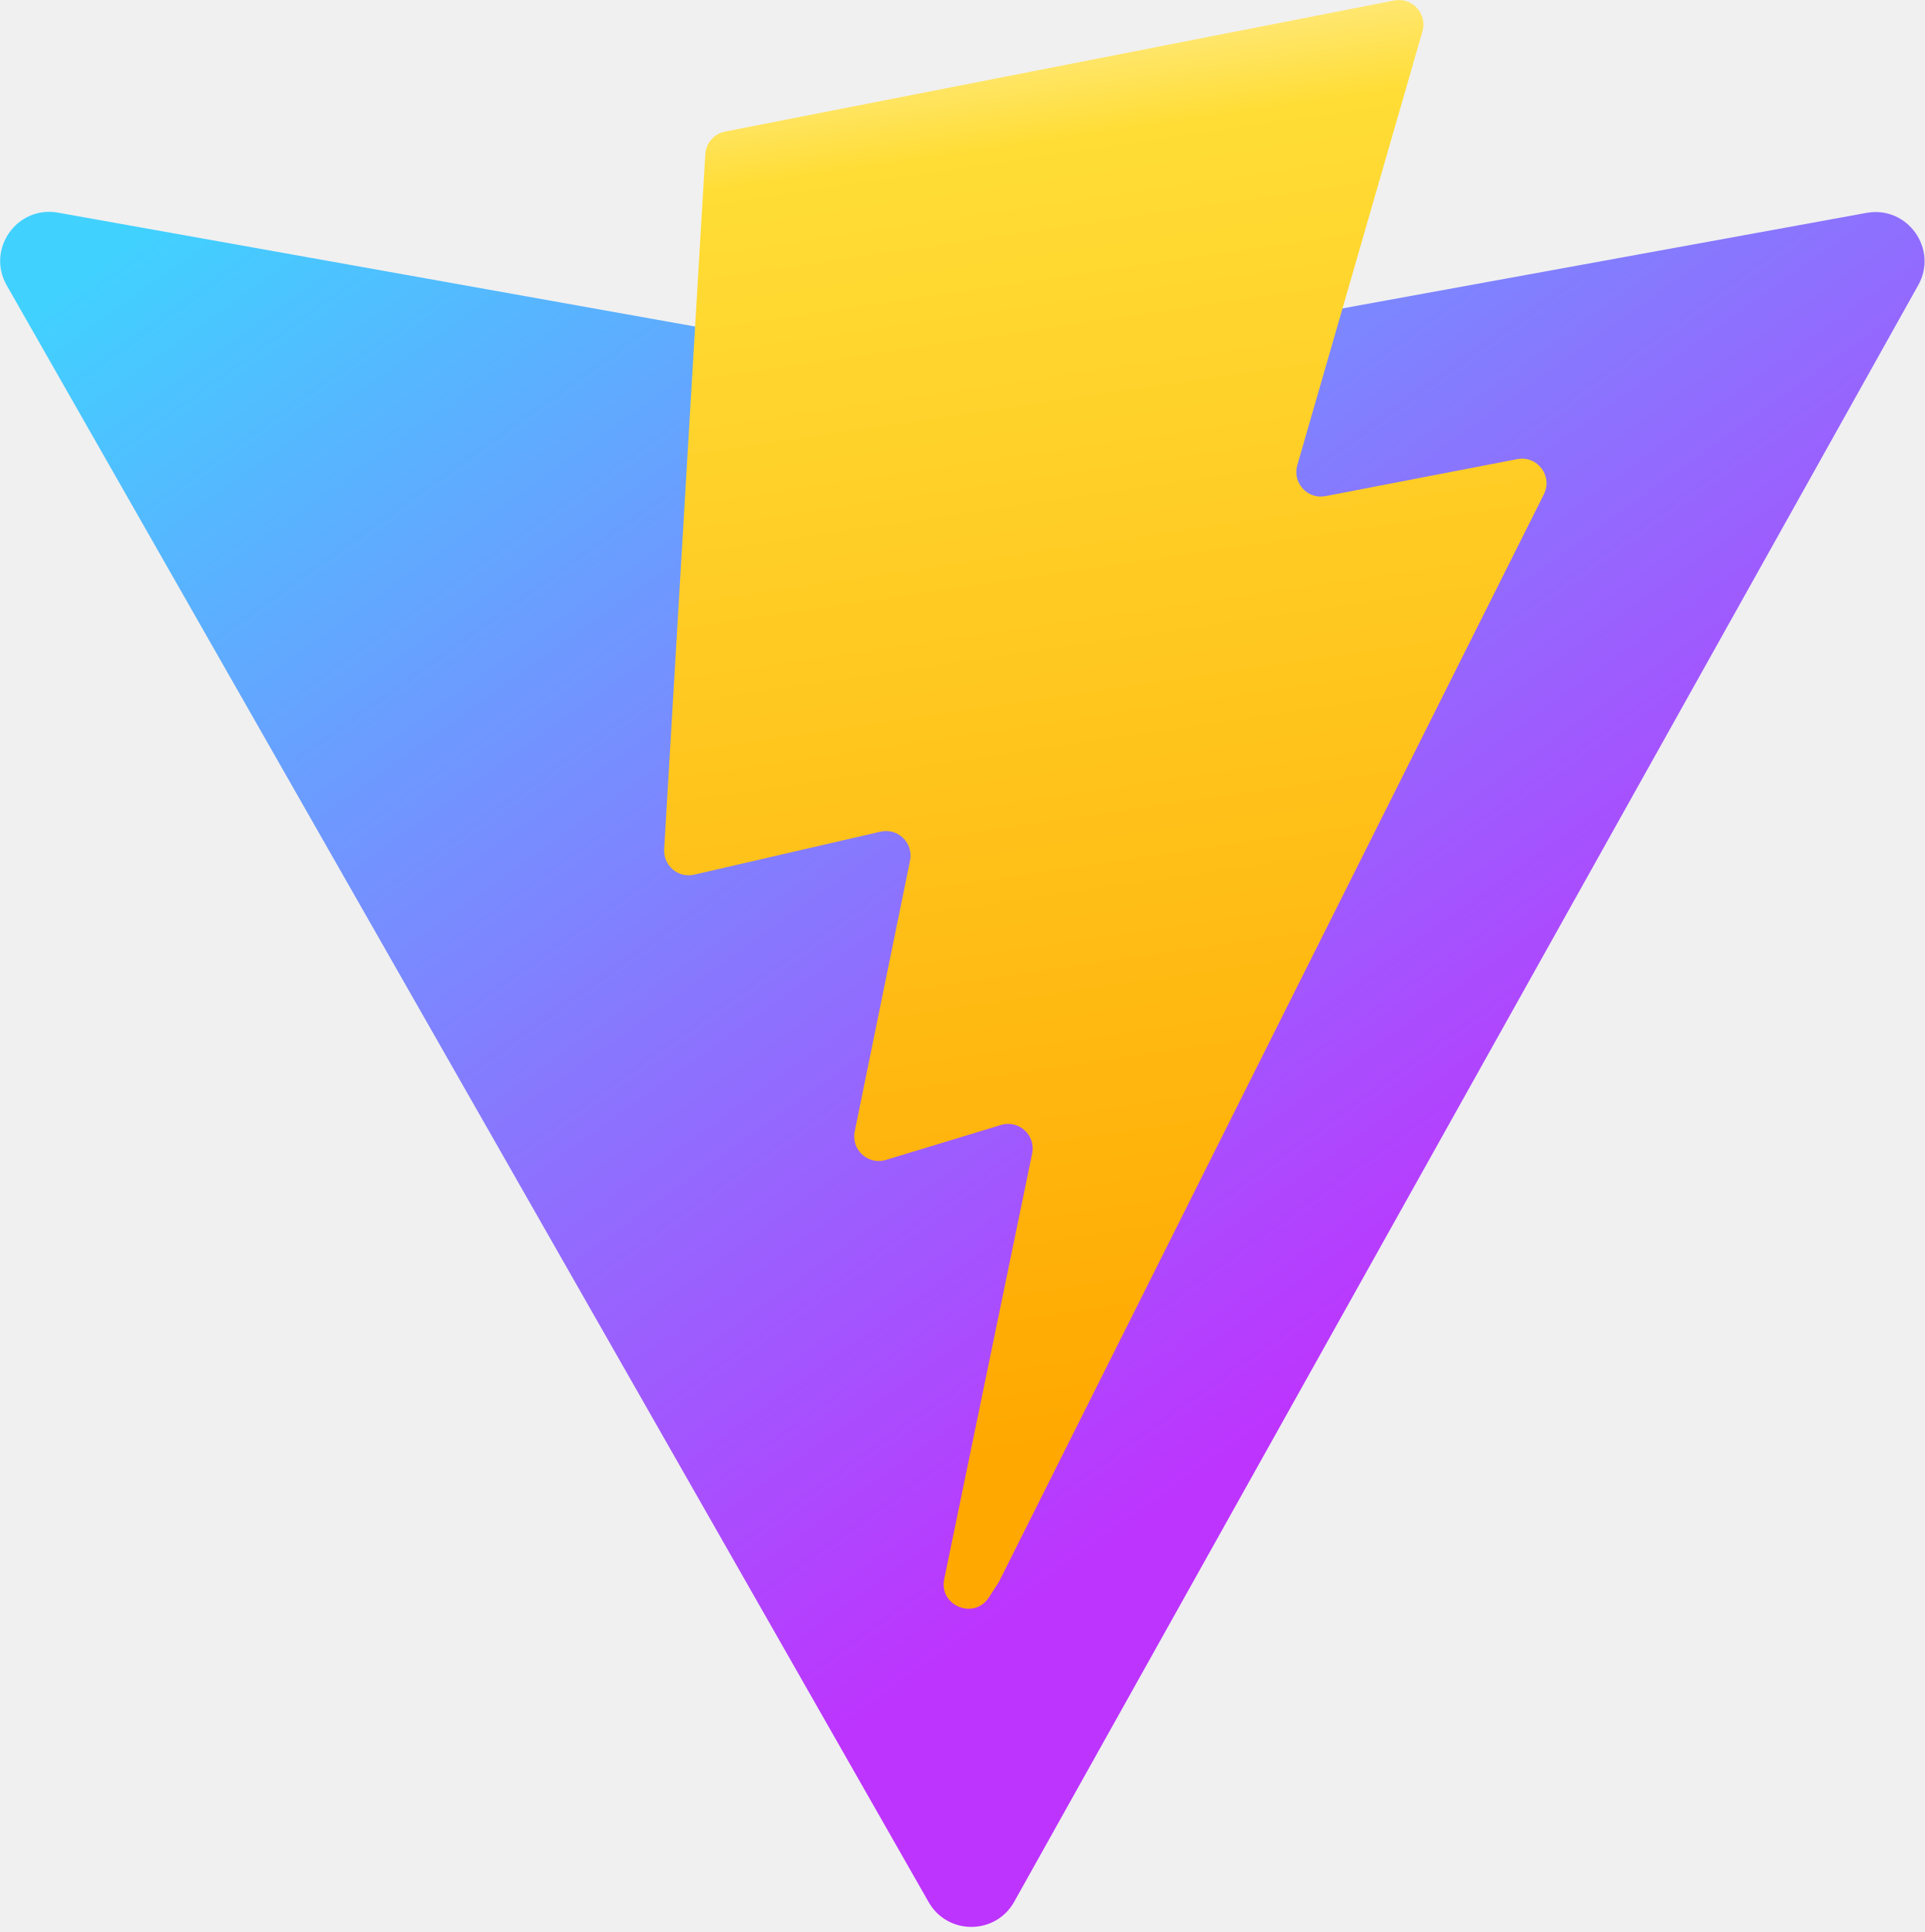
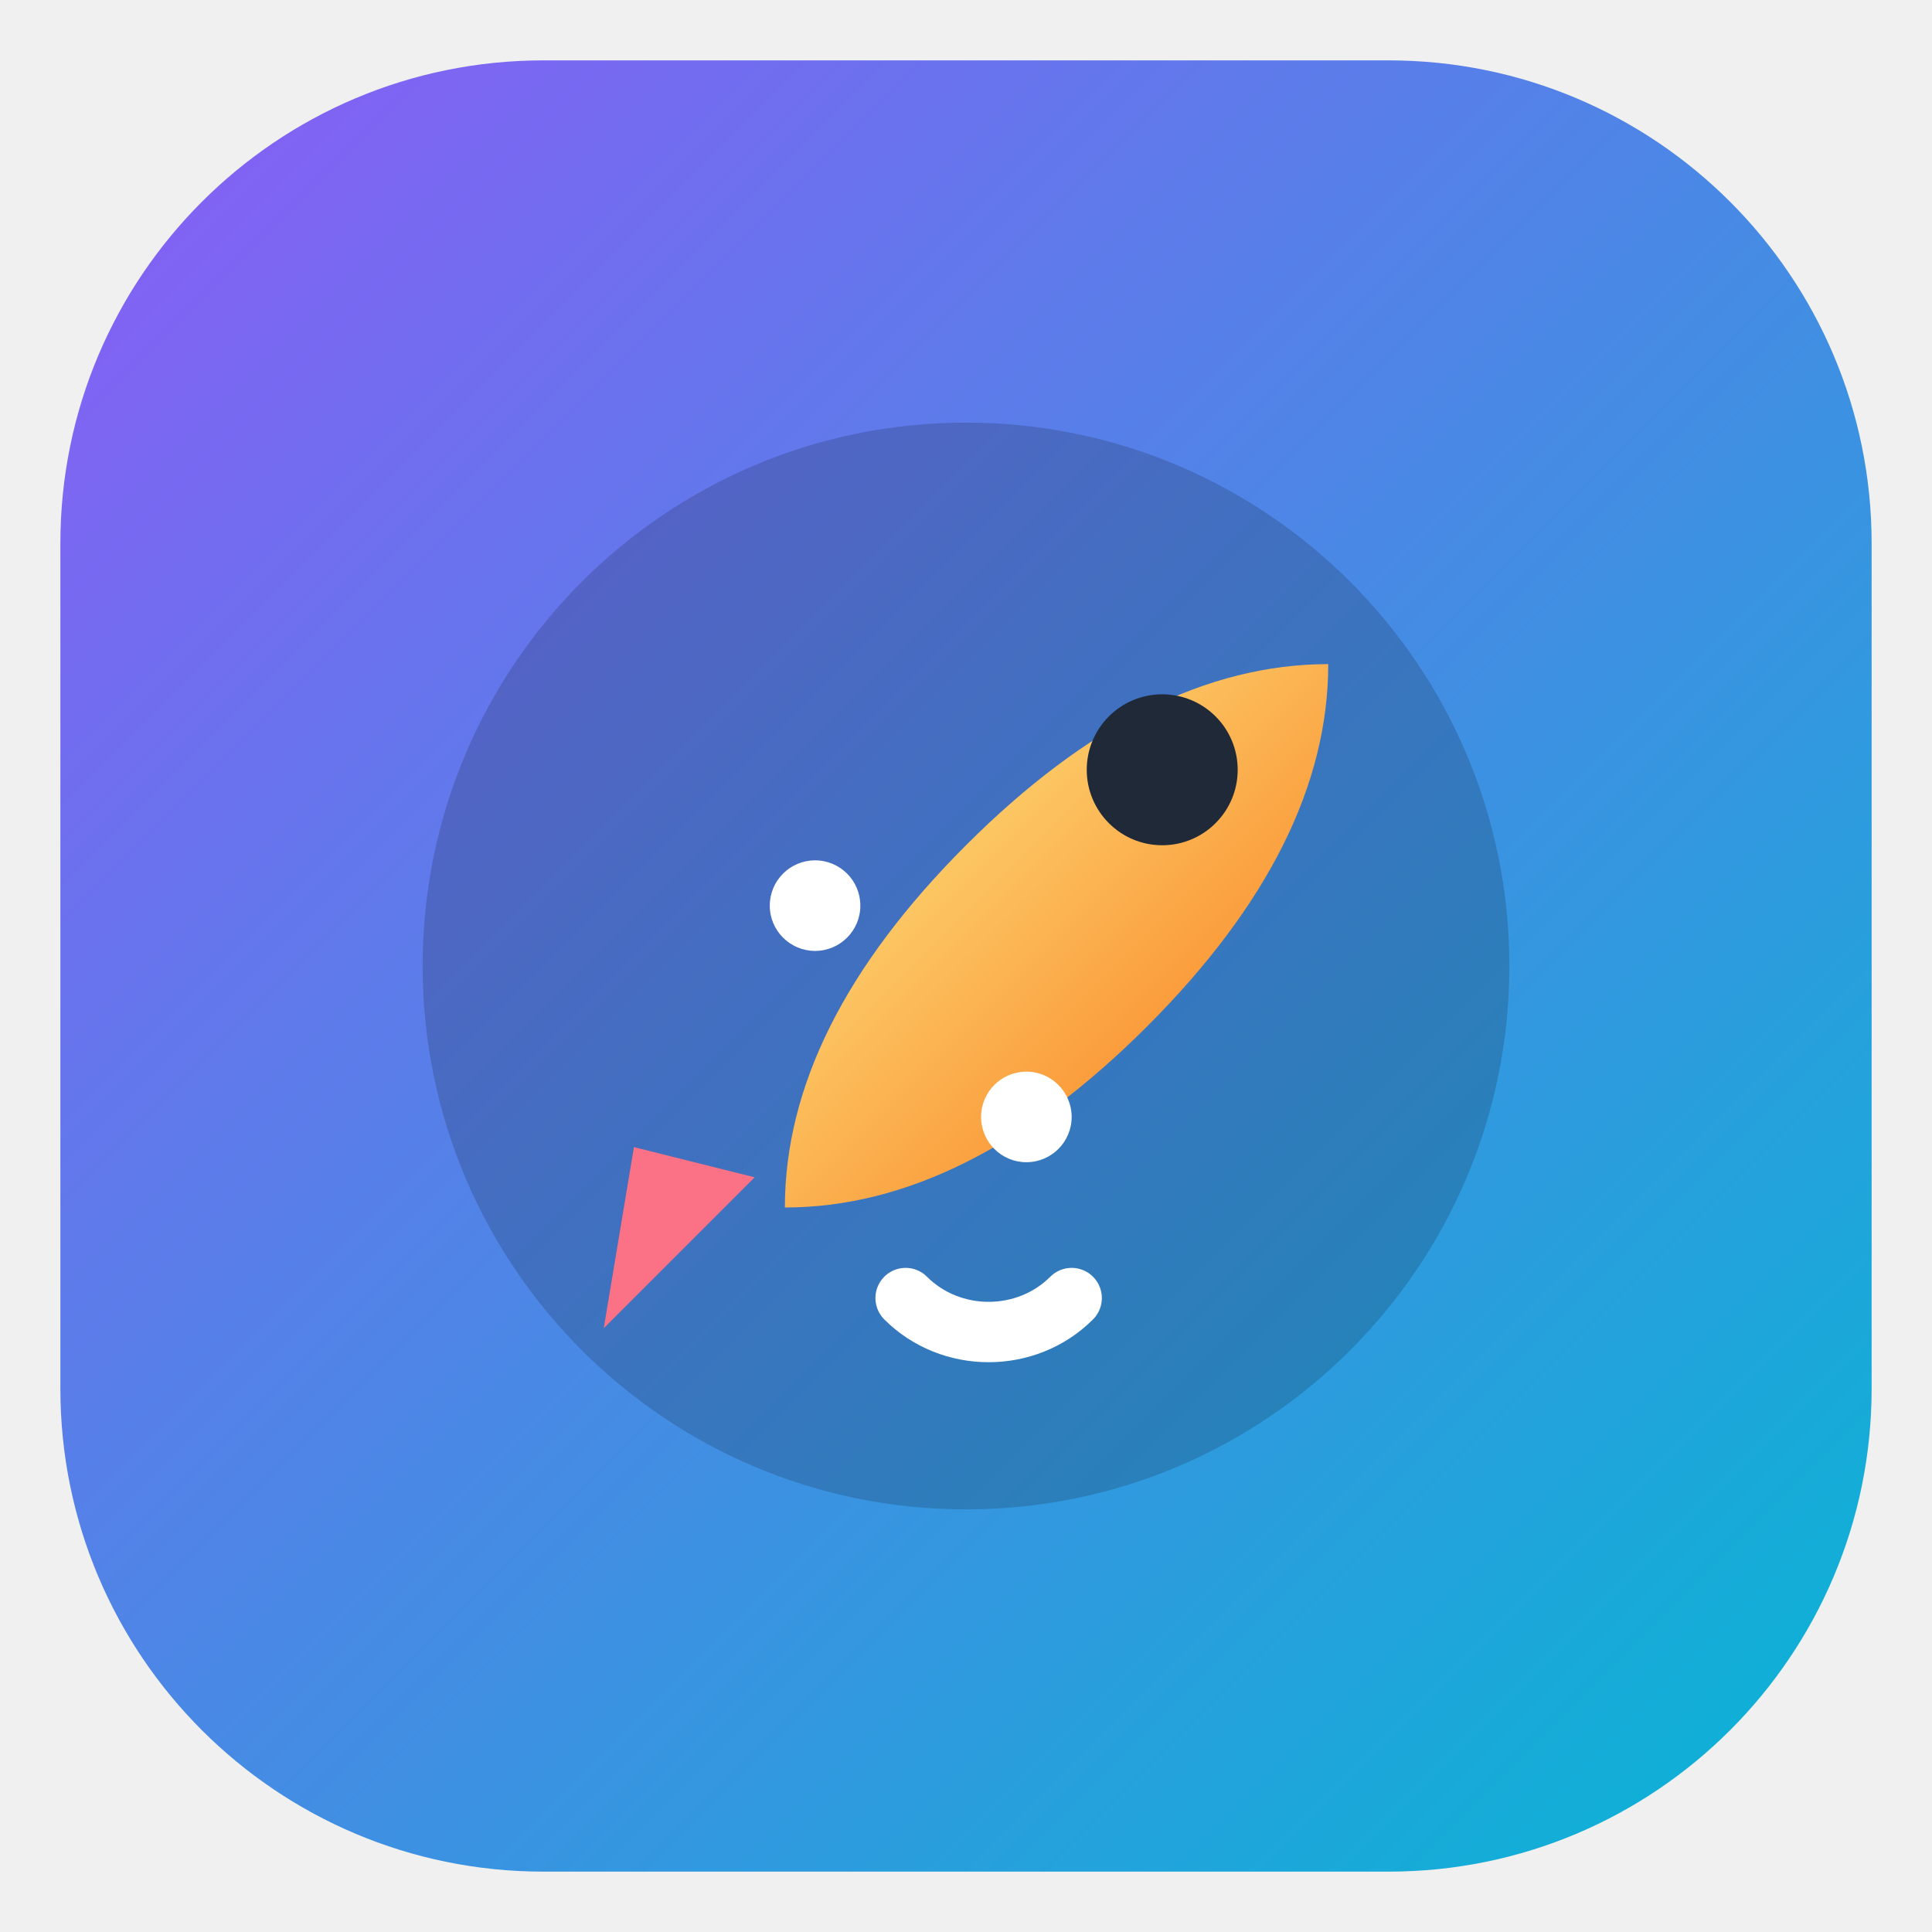
- <svg xmlns="http://www.w3.org/2000/svg" aria-hidden="true" role="img" class="iconify iconify--logos" width="31.88" height="32" preserveAspectRatio="xMidYMid meet" viewBox="0 0 256 257">
+ <svg xmlns="http://www.w3.org/2000/svg" viewBox="0 0 64 64" role="img" aria-label="Smiley rocket icon">
  <defs>
-     <linearGradient id="IconifyId1813088fe1fbc01fb466" x1="-.828%" x2="57.636%" y1="7.652%" y2="78.411%">
-       <stop offset="0%" stop-color="#41D1FF" />
-       <stop offset="100%" stop-color="#BD34FE" />
+     <linearGradient id="bg" x1="0" y1="0" x2="1" y2="1">
+       <stop offset="0%" stop-color="#8b5cf6" />
+       <stop offset="100%" stop-color="#06b6d4" />
    </linearGradient>
-     <linearGradient id="IconifyId1813088fe1fbc01fb467" x1="43.376%" x2="50.316%" y1="2.242%" y2="89.03%">
-       <stop offset="0%" stop-color="#FFEA83" />
-       <stop offset="8.333%" stop-color="#FFDD35" />
-       <stop offset="100%" stop-color="#FFA800" />
+     <linearGradient id="rocket" x1="0" y1="0" x2="1" y2="1">
+       <stop offset="0%" stop-color="#fef08a" />
+       <stop offset="100%" stop-color="#f97316" />
    </linearGradient>
  </defs>
-   <path fill="url(#IconifyId1813088fe1fbc01fb466)" d="M255.153 37.938L134.897 252.976c-2.483 4.44-8.862 4.466-11.382.048L.875 37.958c-2.746-4.814 1.371-10.646 6.827-9.67l120.385 21.517a6.537 6.537 0 0 0 2.322-.004l117.867-21.483c5.438-.991 9.574 4.796 6.877 9.62Z" />
-   <path fill="url(#IconifyId1813088fe1fbc01fb467)" d="M185.432.063L96.44 17.501a3.268 3.268 0 0 0-2.634 3.014l-5.474 92.456a3.268 3.268 0 0 0 3.997 3.378l24.777-5.718c2.318-.535 4.413 1.507 3.936 3.838l-7.361 36.047c-.495 2.426 1.782 4.5 4.151 3.78l15.304-4.649c2.372-.72 4.652 1.36 4.15 3.788l-11.698 56.621c-.732 3.542 3.979 5.473 5.943 2.437l1.313-2.028l72.516-144.72c1.215-2.423-.88-5.186-3.54-4.672l-25.505 4.922c-2.396.462-4.435-1.77-3.759-4.114l16.646-57.705c.677-2.35-1.37-4.583-3.769-4.113Z" />
+   <rect x="2" y="2" width="60" height="60" rx="16" fill="url(#bg)" />
+   <circle cx="32" cy="32" r="18" fill="#111827" opacity="0.2" />
+   <path d="M26 40c4 0 8-2 12-6s6-8 6-12c-4 0-8 2-12 6s-6 8-6 12Z" fill="url(#rocket)" />
+   <circle cx="38.5" cy="25.5" r="2.5" fill="#1f2937" />
+   <path d="M25 39l-5 5 1-6 4 1Z" fill="#fb7185" />
+   <path d="M30 43c1.5 1.5 4 1.5 5.5 0" fill="none" stroke="#ffffff" stroke-width="2" stroke-linecap="round" />
+   <circle cx="27" cy="30" r="1.5" fill="#ffffff" />
+   <circle cx="34" cy="37" r="1.5" fill="#ffffff" />
</svg>
